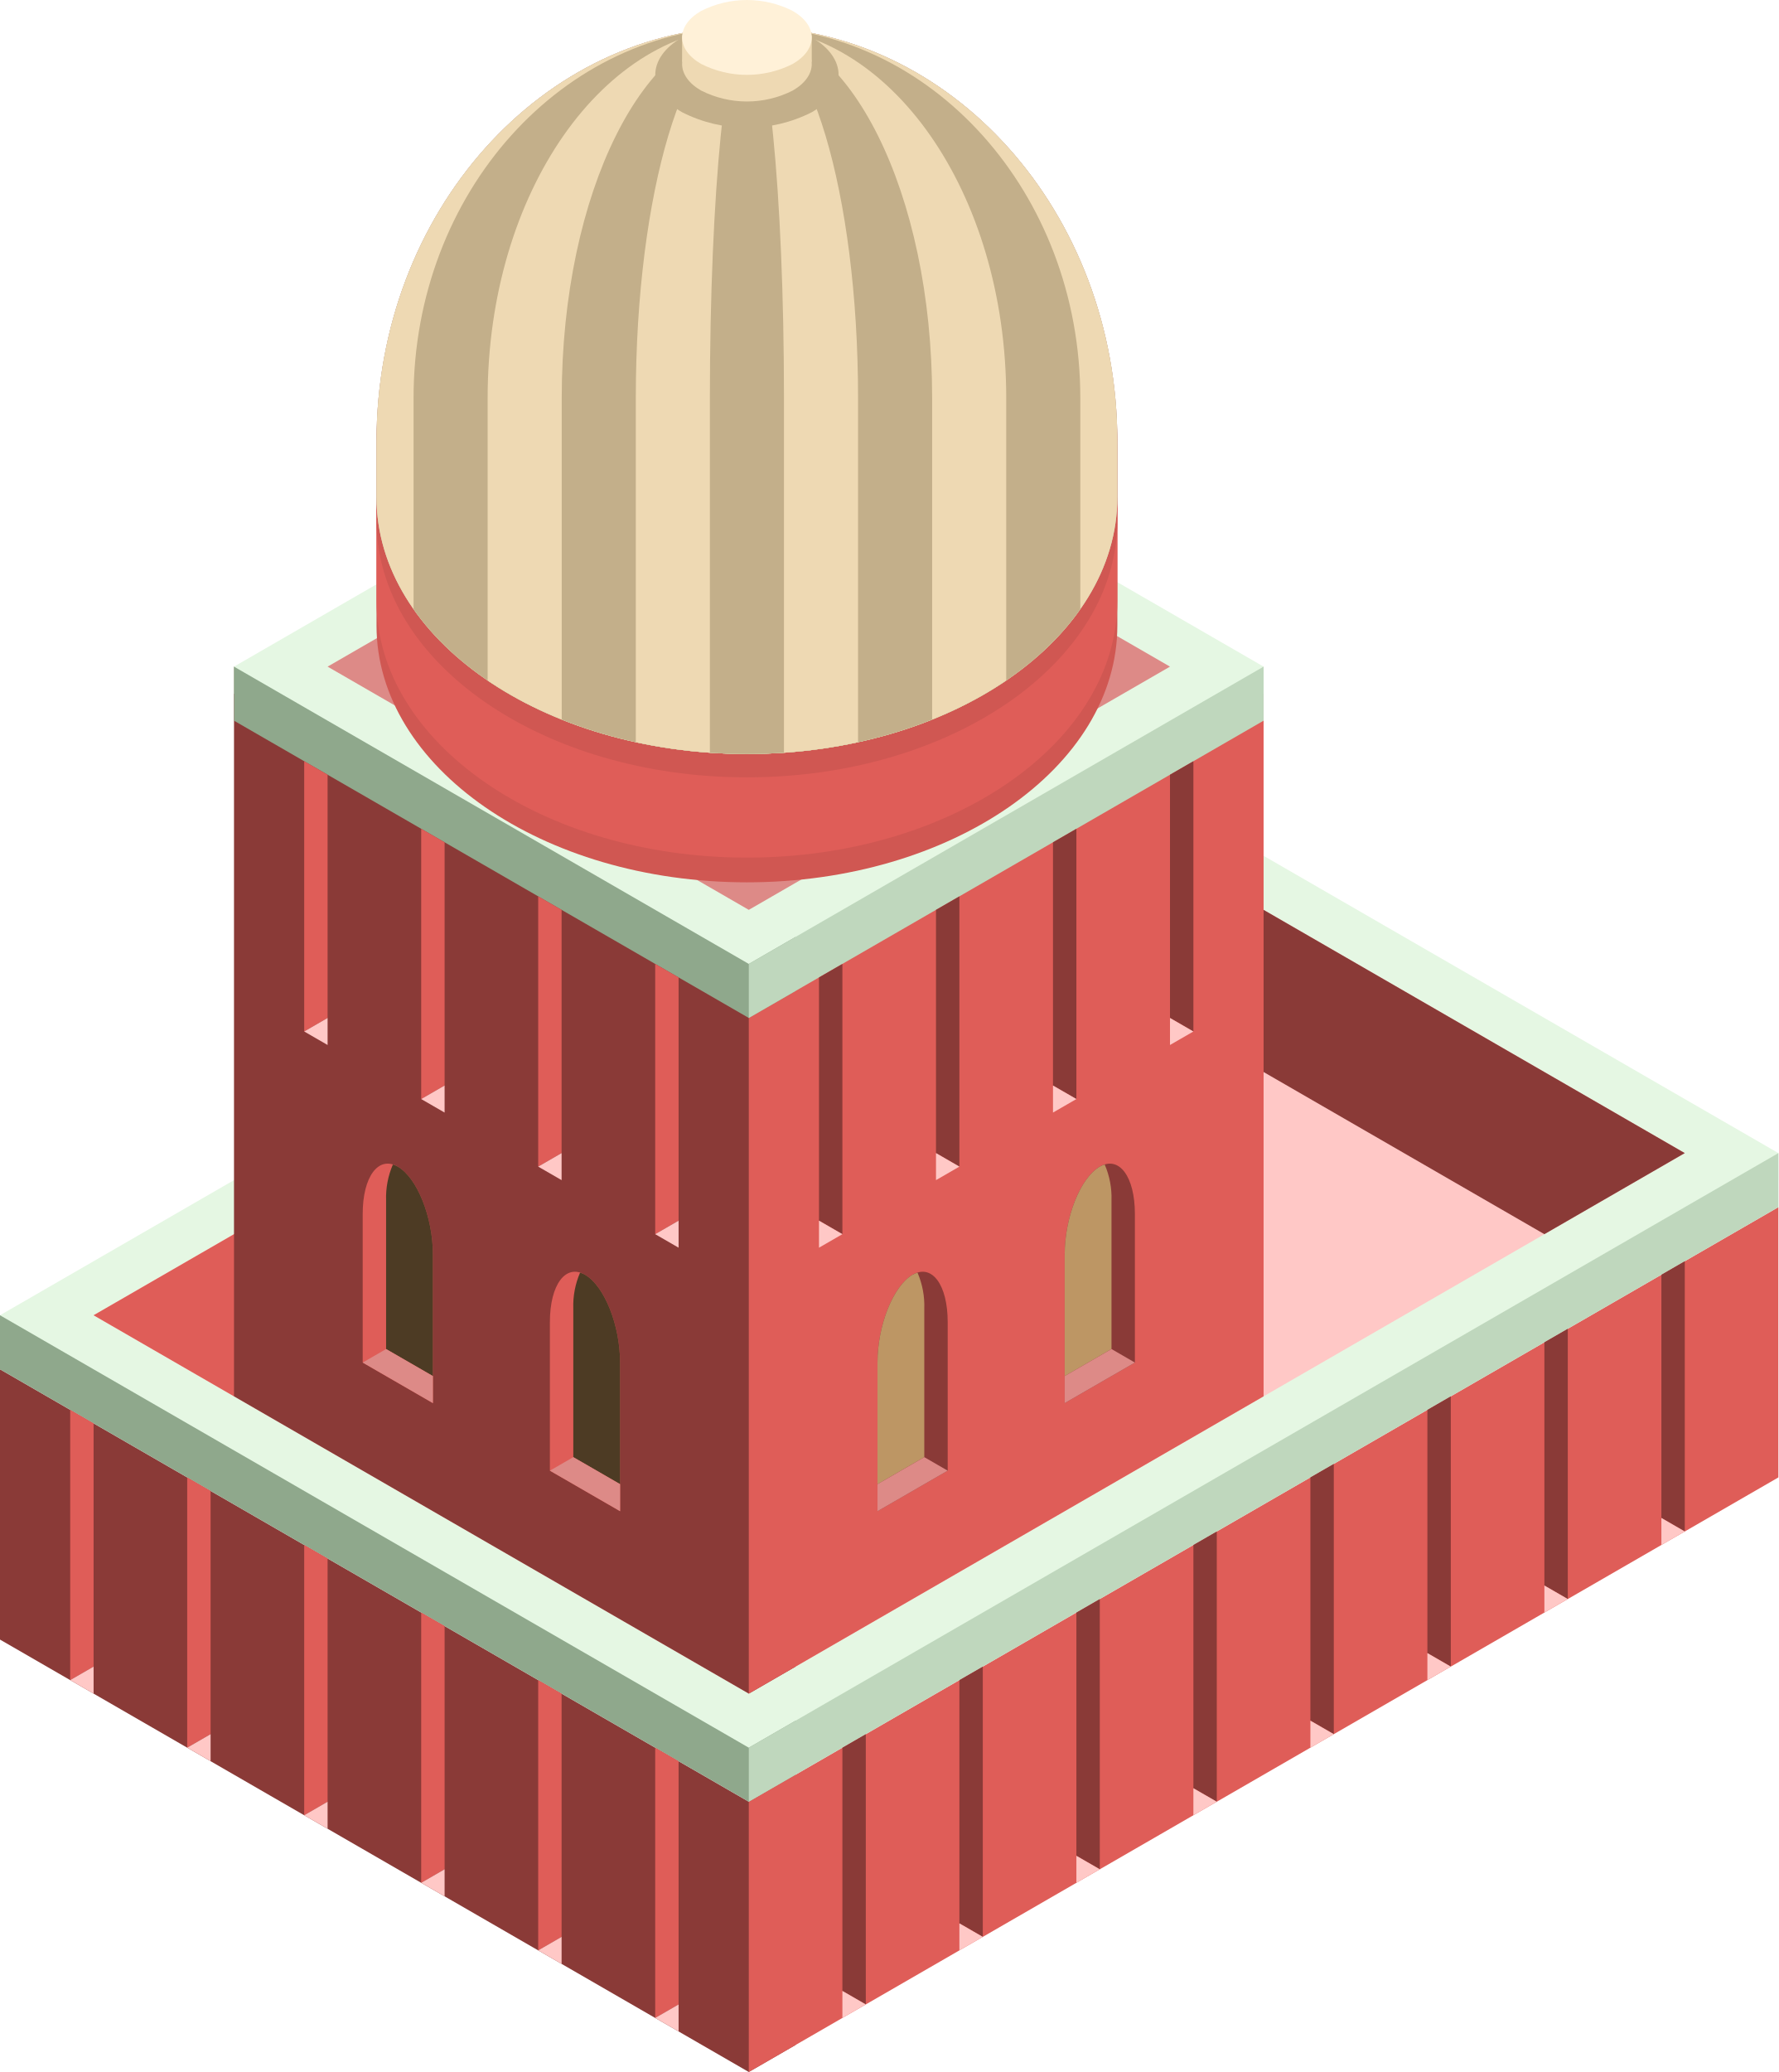
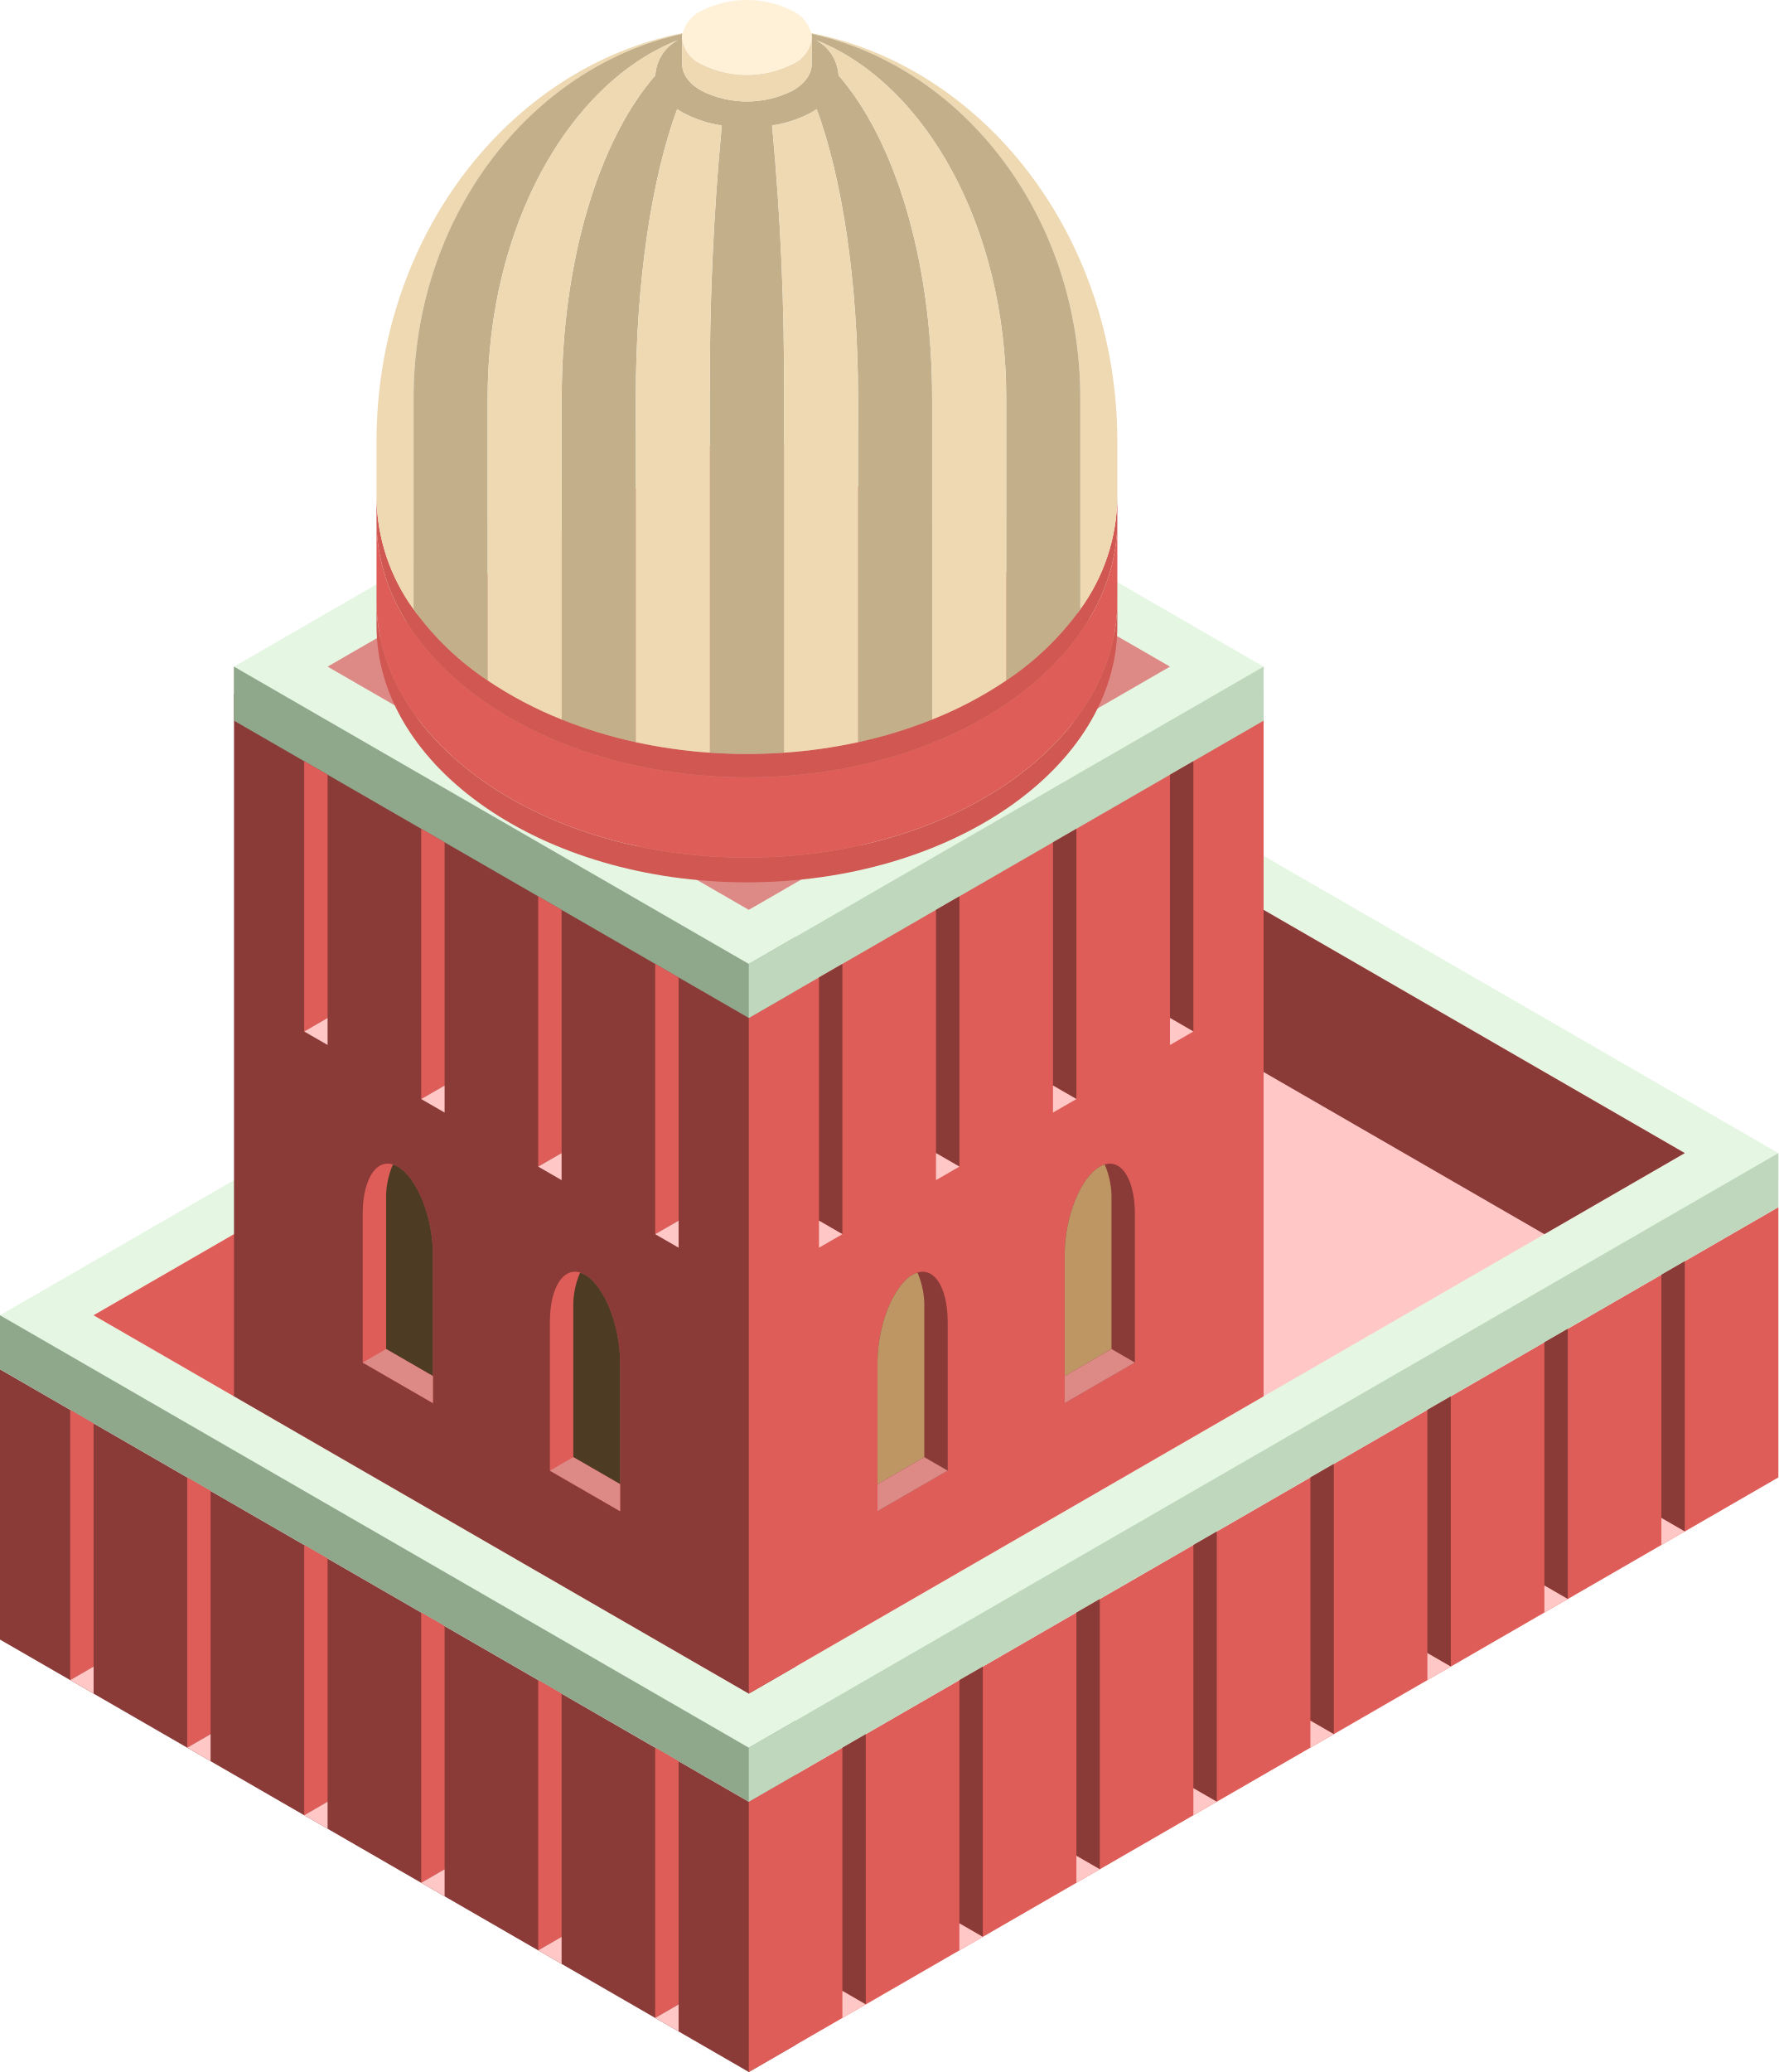
<svg xmlns="http://www.w3.org/2000/svg" id="Layer_1" data-name="Layer 1" viewBox="0 0 190 221.315">
  <defs>
    <style>
-       .slope-R-prim {
-         fill: #eed9b3;
-       }
- 
      .crown-top-prim {
        fill: #e5f7e3;
      }

      .top-light {
        fill: #ffc8c6;
      }

      .exterior-R-light {
        fill: #df5d58;
      }

      .exterior-L-light {
        fill: #8a3a37;
      }

      .crown-L-prim {
        fill: #8fa88c;
      }

      .crown-R-prim {
        fill: #bfd7bd;
      }

      .top-prim {
        fill: #dd8a87;
      }

      .window-L-prim {
        fill: #4d3b24;
      }

      .window-R-prim {
        fill: #bd9664;
      }

-       .exterior-R-prim {
+       .cls-1 {
        fill: #d05752;
      }

-       .cls-1 {
-         clip-path: url(#clip-path);
+       .slope-R-prim {
+         fill: #eed9b3;
      }

      .slope-L-prim {
        fill: #c3af8a;
      }

-       .slope-top-prim {
+       .cls-2 {
        fill: #fff1d8;
      }
    </style>
-     <clipPath id="clip-path">
-       <path class="slope-R-prim" d="M79.801,80.534h0c-21.842,0-39.575-12.286-39.575-27.418h0v-5.943C40.226,22.71,57.959,2.85,79.801,2.85h0c21.841,0,39.574,19.86,39.574,44.323v5.943h0C119.375,68.248,101.642,80.534,79.801,80.534Z" />
-     </clipPath>
  </defs>
  <g id="root">
    <path class="crown-top-prim" d="M0,143.373v-2.887l110-63.509,80,46.188v2.887L80,189.561Z" />
    <path class="top-light" d="M10,140.486,80,180.9l100-57.735-70-40.414Z" />
    <path class="exterior-R-light" d="M10,140.486l15,8.66,85-49.075v-17.32Z" />
    <path class="exterior-L-light" d="M110,82.751l70,40.414-15,8.661-55-31.755Z" />
    <path class="exterior-L-light" d="M0,175.127l80,46.188,5-2.887V189.561l-5,2.886L0,146.259Z" />
    <path class="crown-L-prim" d="M0,140.486l80,46.188,5-2.887v5.774l-5,2.886L0,146.259Z" />
    <path class="exterior-R-light" d="M80,221.315l110-63.509V128.939L80,192.447Z" />
    <path class="crown-R-prim" d="M190,123.165v5.774L80,192.447v-5.773Z" />
    <path class="exterior-R-light" d="M20,186.674l2.5-1.444V159.25l-2.5-1.444Z" />
    <path class="exterior-R-light" d="M45,201.108l2.5-1.444V173.683L45,172.24Z" />
    <path class="exterior-R-light" d="M70,215.541l2.5-1.443V188.117l-2.5-1.443Z" />
    <path class="exterior-R-light" d="M7.5,179.457l2.5-1.443V152.033l-2.5-1.444Z" />
    <path class="exterior-R-light" d="M32.5,193.891l2.5-1.444v-25.98l-2.5-1.444Z" />
    <path class="exterior-R-light" d="M57.5,208.324l2.5-1.443V180.9l-2.5-1.443Z" />
    <path class="top-light" d="M22.5,188.117V185.23l-2.5,1.444Z" />
    <path class="top-light" d="M47.5,202.551v-2.887l-2.5,1.444Z" />
    <path class="top-light" d="M72.5,216.985v-2.887l-2.5,1.443Z" />
    <path class="top-light" d="M10,180.9v-2.886l-2.5,1.443Z" />
    <path class="top-light" d="M35,195.334v-2.887l-2.5,1.444Z" />
    <path class="top-light" d="M60,209.768v-2.887l-2.5,1.443Z" />
    <path class="exterior-L-light" d="M142.5,185.23l-2.5-1.443V157.806l2.5-1.443Z" />
    <path class="exterior-L-light" d="M117.5,199.664l-2.5-1.443V172.24l2.5-1.443Z" />
    <path class="exterior-L-light" d="M92.5,214.098,90,212.655v-25.981l2.5-1.444Z" />
    <path class="exterior-L-light" d="M155,178.014l-2.5-1.444V150.589l2.5-1.443Z" />
    <path class="exterior-L-light" d="M167.5,170.797l-2.5-1.444V143.372l2.5-1.443Z" />
    <path class="exterior-L-light" d="M180,163.58l-2.5-1.444v-25.98l2.5-1.444Z" />
    <path class="exterior-L-light" d="M130,192.447l-2.5-1.443v-25.981l2.5-1.443Z" />
    <path class="exterior-L-light" d="M105,206.881l-2.5-1.443V179.457l2.5-1.443Z" />
    <path class="top-light" d="M140,186.674v-2.887l2.5,1.443Z" />
    <path class="top-light" d="M115,201.108v-2.887l2.5,1.443Z" />
    <path class="top-light" d="M90,215.541v-2.886l2.5,1.443Z" />
    <path class="top-light" d="M152.5,179.457V176.57l2.5,1.444Z" />
    <path class="top-light" d="M165,172.24v-2.887l2.5,1.444Z" />
    <path class="top-light" d="M177.5,165.023v-2.887L180,163.58Z" />
    <path class="top-light" d="M127.5,193.891v-2.887l2.5,1.443Z" />
    <path class="top-light" d="M102.5,208.324v-2.886l2.5,1.443Z" />
    <path class="exterior-L-light" d="M85,100.071v77.943L80,180.9,25,149.146V71.204l55,31.754Z" />
    <path class="exterior-R-light" d="M80,180.9l55-31.754V71.204l-55,31.754Z" />
    <path class="crown-top-prim" d="M25,74.091v-2.887L80,39.449l55,31.755V74.09l-55,31.755Z" />
    <path class="top-prim" d="M35,71.204l45,25.98,45-25.98L80,45.223Z" />
    <path class="crown-L-prim" d="M25,71.204l55,31.754,5-2.887v5.774l-5,2.886L25,76.977Z" />
    <path class="crown-R-prim" d="M135,71.204v5.773l-55,31.754v-5.773Z" />
    <path class="exterior-R-light" d="M45,117.392l2.5-1.444v-25.98L45,88.524Z" />
    <path class="exterior-L-light" d="M115,117.392l-2.5-1.444v-25.98l2.5-1.444Z" />
    <path class="exterior-R-light" d="M70,131.825l2.5-1.443v-25.981l-2.5-1.443Z" />
    <path class="exterior-L-light" d="M90,131.825l-2.5-1.443v-25.981l2.5-1.443Z" />
    <path class="exterior-R-light" d="M32.5,110.175l2.5-1.444v-25.98l-2.5-1.444Z" />
    <path class="exterior-L-light" d="M127.5,110.175l-2.5-1.444v-25.98l2.5-1.444Z" />
    <path class="exterior-R-light" d="M57.5,124.609l2.5-1.444V97.184l-2.5-1.443Z" />
    <path class="exterior-L-light" d="M102.5,124.609l-2.5-1.444V97.184l2.5-1.443Z" />
    <path class="top-light" d="M47.5,118.835v-2.887l-2.5,1.444Z" />
    <path class="top-light" d="M112.5,118.835v-2.887l2.5,1.444Z" />
    <path class="top-light" d="M72.5,133.269v-2.887l-2.5,1.443Z" />
    <path class="top-light" d="M87.5,133.269v-2.887l2.5,1.443Z" />
    <path class="top-light" d="M35,111.618v-2.887l-2.5,1.444Z" />
    <path class="top-light" d="M125,111.618v-2.887l2.5,1.444Z" />
    <path class="top-light" d="M60,126.052v-2.887l-2.5,1.444Z" />
    <path class="top-light" d="M100,126.052v-2.887l2.5,1.444Z" />
    <g>
      <path class="exterior-R-light" d="M38.75,145.538V129.66h0c0-3.983,1.68-6.246,3.75-5.051h0c2.07,1.195,3.75,5.398,3.75,9.382h0v15.877Z" />
      <path class="window-L-prim" d="M42.5,124.609a2.476,2.476,0,0,0-.525-.224,8.923,8.923,0,0,0-.725,3.832v15.877l5,2.887v-12.99C46.25,130.007,44.57,125.804,42.5,124.609Z" />
      <path class="top-prim" d="M46.25,149.868v-2.887l-5-2.887-2.5,1.444Z" />
      <path class="exterior-R-light" d="M58.75,157.085v-15.878h0c0-3.983,1.68-6.246,3.75-5.051h0c2.07,1.195,3.75,5.398,3.75,9.382h0v15.877Z" />
      <path class="window-L-prim" d="M62.5,136.156a2.492,2.492,0,0,0-.525-.224,8.925,8.925,0,0,0-.725,3.832v15.877l5,2.887v-12.99C66.25,141.554,64.57,137.351,62.5,136.156Z" />
      <path class="top-prim" d="M66.25,161.415v-2.887l-5-2.887-2.5,1.444Z" />
      <path class="exterior-L-light" d="M121.25,145.538V129.66h0c0-3.983-1.68-6.246-3.75-5.051h0c-2.07,1.195-3.75,5.398-3.75,9.382h0v15.877Z" />
      <path class="window-R-prim" d="M113.75,133.991v12.99l5-2.887v-15.877a8.923,8.923,0,0,0-.725-3.832,2.479,2.479,0,0,0-.525.224C115.43,125.804,113.75,130.007,113.75,133.991Z" />
      <path class="top-prim" d="M113.75,149.868v-2.887l5-2.887,2.5,1.444Z" />
      <path class="exterior-L-light" d="M101.25,157.085v-15.878h0c0-3.983-1.68-6.246-3.75-5.051h0c-2.07,1.195-3.75,5.398-3.75,9.382h0v15.877Z" />
      <path class="window-R-prim" d="M93.75,145.538v12.99l5-2.887v-15.877a8.925,8.925,0,0,0-.725-3.832,2.495,2.495,0,0,0-.525.224C95.43,137.351,93.75,141.554,93.75,145.538Z" />
      <path class="top-prim" d="M93.75,161.415v-2.887l5-2.887,2.5,1.444Z" />
    </g>
    <g>
-       <path class="exterior-R-prim" d="M79.801,94.243h0c-21.842,0-39.575-12.286-39.575-27.418h0V47.173C40.226,22.71,57.959,2.85,79.801,2.85h0c21.841,0,39.574,19.86,39.574,44.323v19.652h0C119.375,81.957,101.642,94.243,79.801,94.243Z" />
-       <path class="exterior-R-light" d="M79.801,91.604h0c-21.842,0-39.575-12.285-39.575-27.417h0V48.073c0-24.463,17.733-44.324,39.575-44.324h0c21.841,0,39.574,19.861,39.574,44.324v16.114h0C119.375,79.319,101.642,91.604,79.801,91.604Z" />
-       <path class="exterior-R-prim" d="M79.801,83.03h0c-21.842,0-39.575-12.286-39.575-27.418h0v-7.935c0-24.463,17.733-44.323,39.575-44.323h0c21.841,0,39.574,19.86,39.574,44.323v7.935h0C119.375,70.744,101.642,83.03,79.801,83.03Z" />
-       <path class="crown-R-prim" d="M79.801,80.534h0c-21.842,0-39.575-12.286-39.575-27.418h0v-5.943C40.226,22.71,57.959,2.85,79.801,2.85h0c21.841,0,39.574,19.86,39.574,44.323v5.943h0C119.375,68.248,101.642,80.534,79.801,80.534Z" />
-       <g>
-         <path class="slope-R-prim" d="M79.801,80.534h0c-21.842,0-39.575-12.286-39.575-27.418h0v-5.943C40.226,22.71,57.959,2.85,79.801,2.85h0c21.841,0,39.574,19.86,39.574,44.323v5.943h0C119.375,68.248,101.642,80.534,79.801,80.534Z" />
-         <g class="cls-1">
-           <g>
-             <path class="slope-L-prim" d="M44.184,94.243V42.494c0-21.88,15.959-39.644,35.617-39.644h0c19.657,0,35.617,17.764,35.617,39.644v51.749Z" />
-             <path class="slope-R-prim" d="M52.099,94.243V42.494c0-21.88,12.413-39.644,27.702-39.644h0c15.289,0,27.702,17.764,27.702,39.644v51.749Z" />
-             <path class="slope-L-prim" d="M60.014,94.243V42.494c0-21.88,8.866-39.644,19.787-39.644h0c10.921,0,19.787,17.764,19.787,39.644v51.749Z" />
-             <path class="slope-R-prim" d="M67.928,94.243V42.494c0-21.88,5.32-39.644,11.873-39.644h0c6.552,0,11.872,17.764,11.872,39.644v51.749Z" />
-             <path class="slope-L-prim" d="M75.843,96.528V42.494c0-21.88,1.774-39.644,3.958-39.644h0c2.184,0,3.957,17.764,3.957,39.644v54.034Z" />
-           </g>
-         </g>
-       </g>
-       <path class="slope-L-prim" d="M72.875,3.992h0c-3.822,2.207-3.822,5.79,0,7.997h0a15.316,15.316,0,0,0,13.851,0h0c3.823-2.207,3.823-5.79,0-7.997h0A15.316,15.316,0,0,0,72.875,3.992Z" />
-       <path class="slope-R-prim" d="M74.903,4.014h0c-2.704,1.561-2.704,4.095,0,5.656h0a10.831,10.831,0,0,0,9.796,0h0c2.703-1.561,2.703-4.095,0-5.656h0A10.832,10.832,0,0,0,74.903,4.014Z" />
-       <rect class="slope-R-prim" x="72.875" y="3.771" width="13.851" height="2.828" />
-       <path class="slope-top-prim" d="M74.903,1.171h0c-2.704,1.56-2.704,4.095,0,5.655h0a10.832,10.832,0,0,0,9.796,0h0c2.703-1.56,2.703-4.095,0-5.655h0A10.83,10.83,0,0,0,74.903,1.171Z" />
+       <path class="cls-1" d="M79.801,91.604c-21.842,0-39.575-12.285-39.575-27.417v2.638c0,15.132,17.733,27.418,39.575,27.418s39.574-12.286,39.574-27.418v-2.638C119.375,79.319,101.642,91.604,79.801,91.604Z" />
+       <path class="exterior-R-light" d="M79.801,83.03c-21.842,0-39.575-12.286-39.575-27.418v8.575c0,15.132,17.733,27.417,39.575,27.417s39.574-12.285,39.574-27.417v-8.575C119.375,70.744,101.642,83.03,79.801,83.03Z" />
+       <path class="cls-1" d="M107.503,72.681a41.731,41.731,0,0,1-7.915,4.17,49.633,49.633,0,0,1-7.915,2.423,54.936,54.936,0,0,1-7.915,1.122q-1.952.135-3.957.137-2.004,0-3.958-.137a54.934,54.934,0,0,1-7.915-1.122,49.644,49.644,0,0,1-7.914-2.422,41.721,41.721,0,0,1-7.915-4.17A30.572,30.572,0,0,1,44.184,65.07a20.69,20.69,0,0,1-3.958-11.954v2.496c0,15.132,17.733,27.418,39.575,27.418s39.574-12.286,39.574-27.418V53.116a20.69,20.69,0,0,1-3.957,11.953A30.564,30.564,0,0,1,107.503,72.681Z" />
+       <path class="slope-R-prim" d="M86.674,3.531c.004.023.013.045.017.068,16.364,3.577,28.727,19.639,28.727,38.895V65.068a20.69,20.69,0,0,0,3.957-11.953v-5.943C119.375,25.337,105.242,7.181,86.674,3.531Z" />
+       <path class="slope-R-prim" d="M44.184,42.494c0-19.256,12.362-35.317,28.727-38.895.004-.023.012-.045.017-.068C54.359,7.181,40.226,25.337,40.226,47.173v5.943A20.69,20.69,0,0,0,44.184,65.07Z" />
+       <path class="slope-L-prim" d="M86.726,3.771V6.599h-.02c.116,1.103-.549,2.229-2.007,3.071a10.832,10.832,0,0,1-9.796,0c-1.459-.842-2.123-1.968-2.008-3.071h-.02V3.771h.019c.006-.057.007-.114.017-.171C56.546,7.176,44.184,23.238,44.184,42.494V65.07a30.572,30.572,0,0,0,7.915,7.612V42.494c0-18.212,8.603-33.562,20.304-38.2a4.572,4.572,0,0,0-2.389,3.758c-5.969,6.829-10,19.696-10,34.443v34.358a49.644,49.644,0,0,0,7.914,2.422v-36.78c0-12.456,1.726-23.572,4.42-30.842.169.115.34.229.527.337a12.648,12.648,0,0,0,4.24,1.413A289.237,289.237,0,0,0,75.843,42.494V80.397q1.953.135,3.958.137,2.003,0,3.957-.137V42.494a289.382,289.382,0,0,0-1.271-29.093,12.641,12.641,0,0,0,4.239-1.413c.188-.108.358-.222.527-.337,2.694,7.27,4.42,18.386,4.42,30.842V79.274a49.633,49.633,0,0,0,7.915-2.423V42.494c0-14.747-4.03-27.614-10-34.443a4.573,4.573,0,0,0-2.392-3.759C98.898,8.929,107.503,24.28,107.503,42.494V72.681a30.564,30.564,0,0,0,7.915-7.613V42.494c0-19.256-12.363-35.318-28.727-38.895.01.057.011.114.017.172Z" />
+       <path class="slope-R-prim" d="M87.197,4.292a4.573,4.573,0,0,1,2.392,3.759c5.969,6.829,10,19.696,10,34.443V76.852a41.731,41.731,0,0,0,7.915-4.17V42.494C107.503,24.28,98.898,8.929,87.197,4.292Z" />
+       <path class="slope-R-prim" d="M70.014,8.051a4.572,4.572,0,0,1,2.389-3.758c-11.7,4.638-20.304,19.988-20.304,38.2v30.188a41.721,41.721,0,0,0,7.915,4.17V42.494C60.014,27.747,64.044,14.88,70.014,8.051Z" />
+       <path class="slope-R-prim" d="M77.115,13.401a12.648,12.648,0,0,1-4.24-1.413c-.187-.108-.358-.222-.527-.337-2.694,7.27-4.42,18.386-4.42,30.842V79.274a54.934,54.934,0,0,0,7.915,1.122V42.494A289.237,289.237,0,0,1,77.115,13.401Z" />
+       <path class="slope-R-prim" d="M87.253,11.652c-.169.115-.34.229-.527.337a12.641,12.641,0,0,1-4.239,1.413,289.382,289.382,0,0,1,1.271,29.093V80.397a54.936,54.936,0,0,0,7.915-1.122V42.494C91.673,30.038,89.947,18.922,87.253,11.652Z" />
+       <path class="slope-R-prim" d="M72.875,3.998c0-.076.011-.152.019-.228H72.875Z" />
+       <path class="slope-R-prim" d="M86.726,3.771h-.018c.007.075.018.15.018.225Z" />
+       <path class="slope-R-prim" d="M72.875,6.599h.02c-.116,1.103.549,2.229,2.008,3.071a10.832,10.832,0,0,0,9.796,0c1.458-.842,2.123-1.968,2.007-3.071h.02V4.001a3.442,3.442,0,0,1-2.027,2.825,10.832,10.832,0,0,1-9.796,0,3.44,3.44,0,0,1-2.028-2.828Z" />
+       <path class="cls-2" d="M72.894,3.771c-.007.076-.019.152-.019.228a3.44,3.44,0,0,0,2.028,2.828,10.832,10.832,0,0,0,9.796,0,3.442,3.442,0,0,0,2.027-2.825V3.995c0-.075-.011-.15-.018-.225-.006-.057-.007-.115-.017-.172-.004-.023-.013-.045-.017-.068a3.733,3.733,0,0,0-1.975-2.36,10.831,10.831,0,0,0-9.796,0,3.733,3.733,0,0,0-1.975,2.36c-.005.023-.013.045-.017.068C72.901,3.656,72.899,3.713,72.894,3.771Z" />
    </g>
  </g>
</svg>
